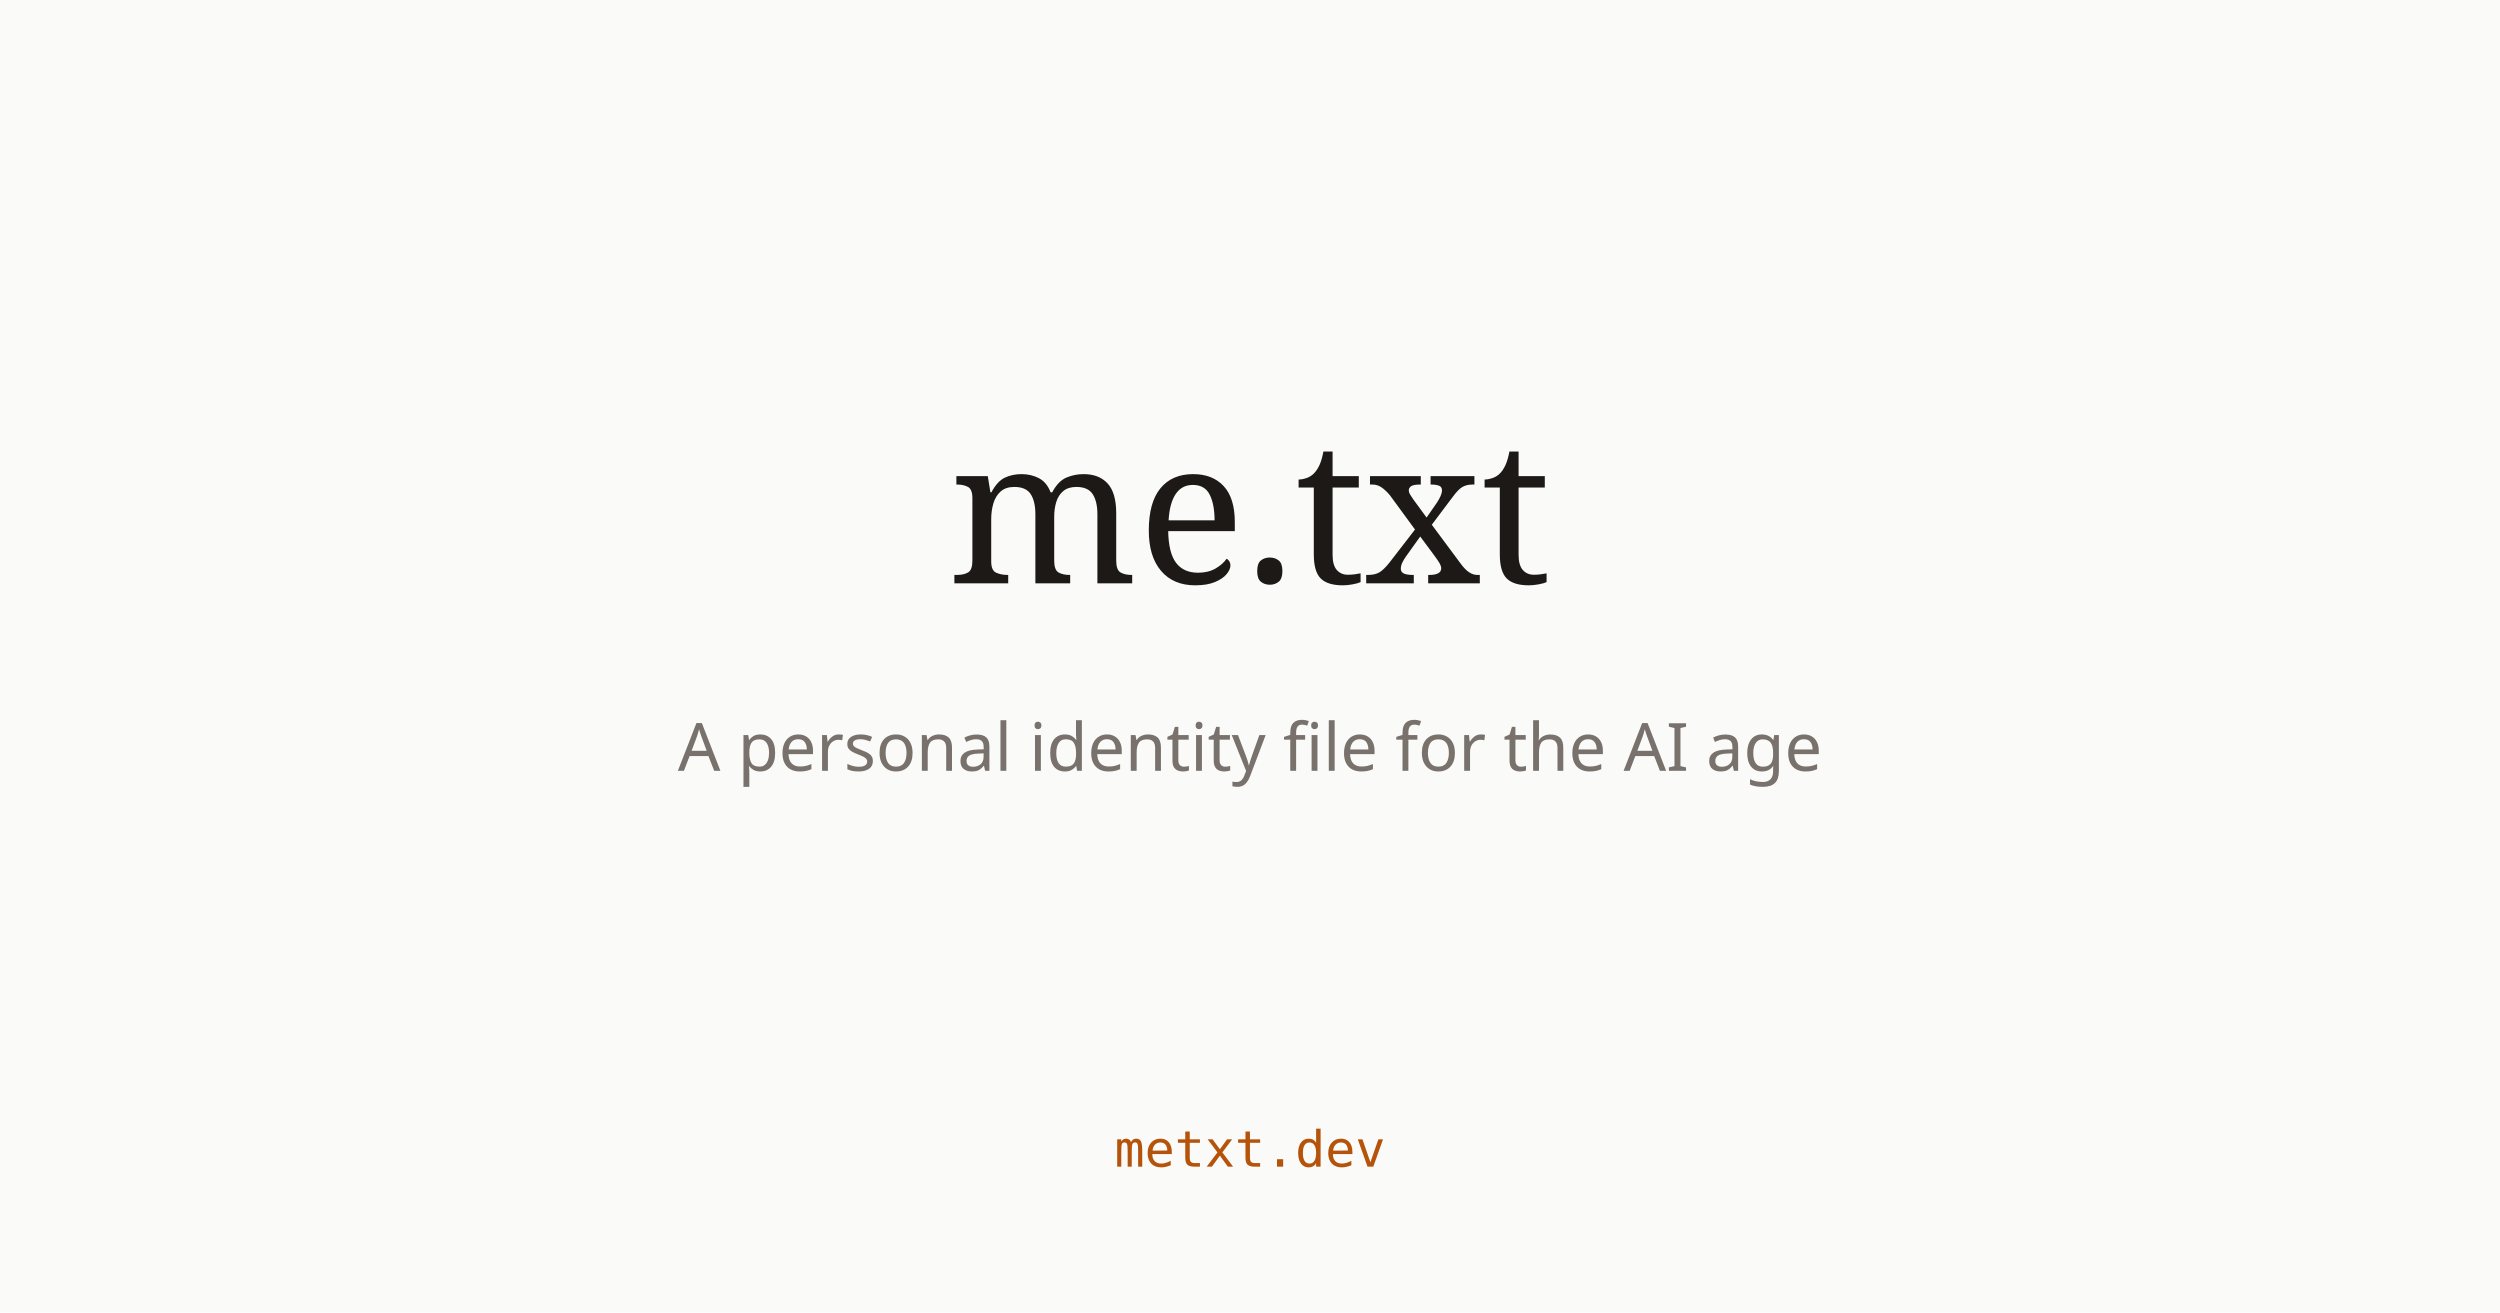
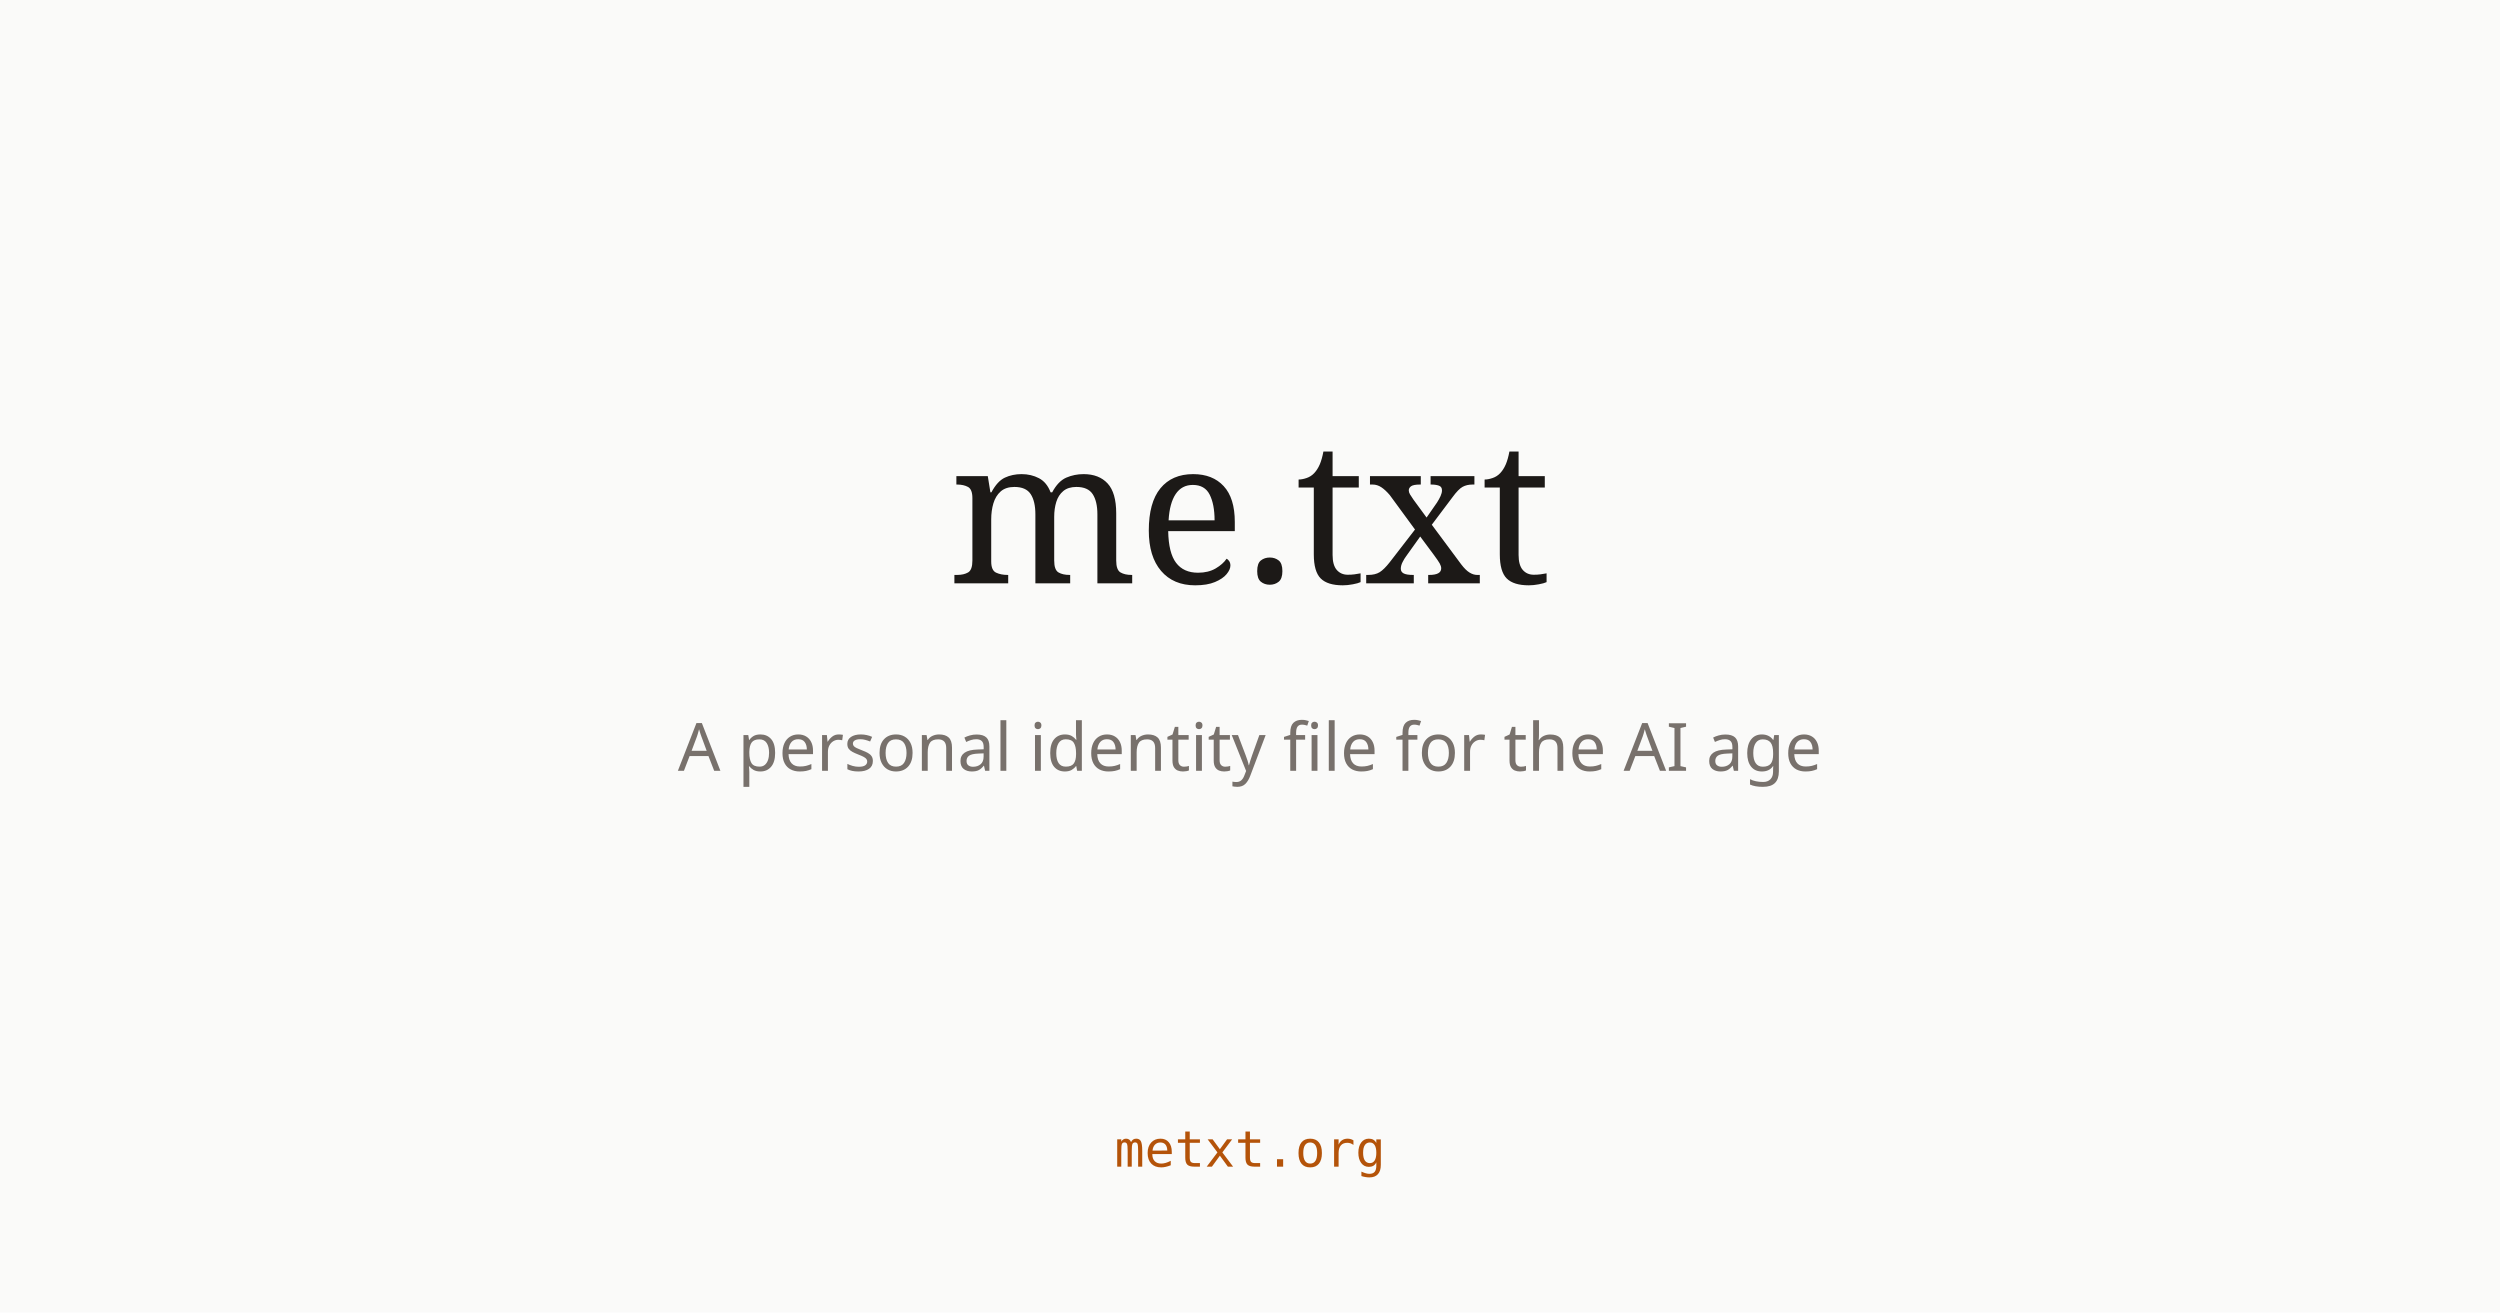
<svg xmlns="http://www.w3.org/2000/svg" width="1200" height="630" viewBox="0 0 1200 630" fill="none">
  <rect width="1200" height="630" fill="#fafaf9" />
  <text x="600" y="280" font-family="ui-serif, Georgia, serif" font-size="96" font-weight="500" fill="#1c1917" text-anchor="middle">me.txt</text>
  <text x="600" y="370" font-family="ui-sans-serif, system-ui, sans-serif" font-size="32" fill="#78716c" text-anchor="middle">A personal identity file for the AI age</text>
-   <text x="600" y="560" font-family="ui-monospace, monospace" font-size="24" fill="#b45309" text-anchor="middle">metxt.dev</text>
+   <text x="600" y="560" font-family="ui-monospace, monospace" font-size="24" fill="#b45309" text-anchor="middle">metxt.org</text>
</svg>
